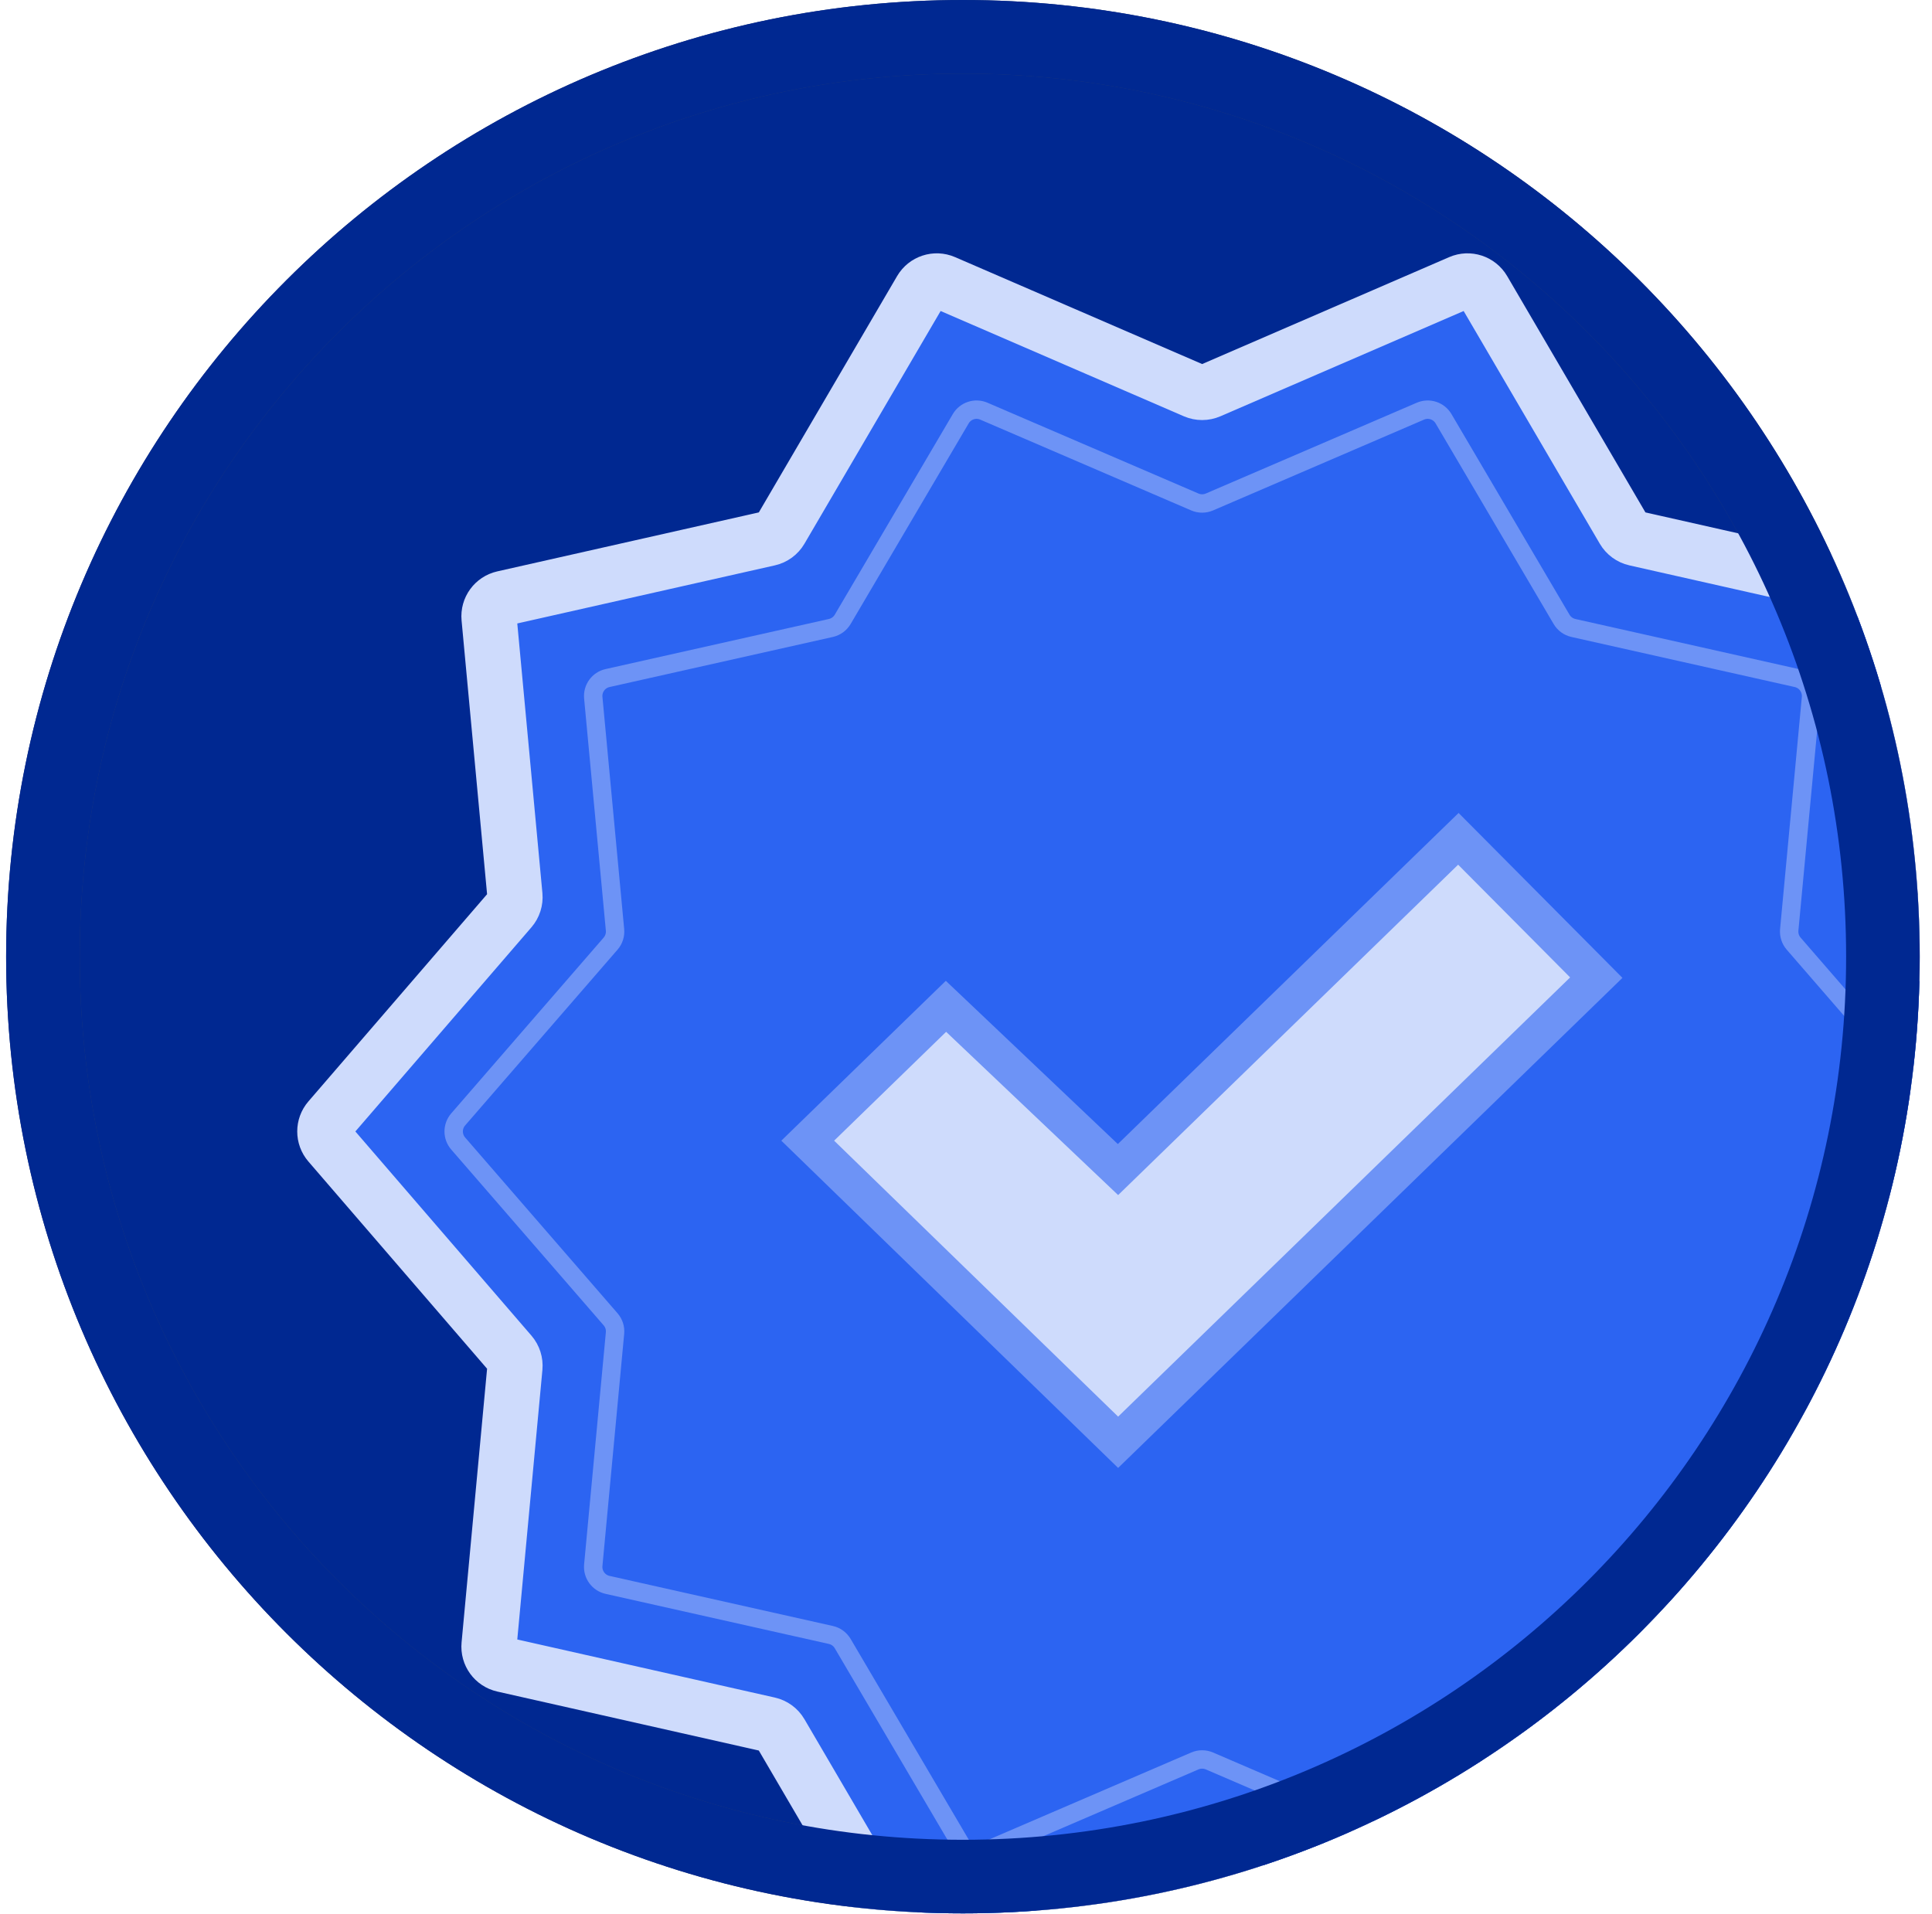
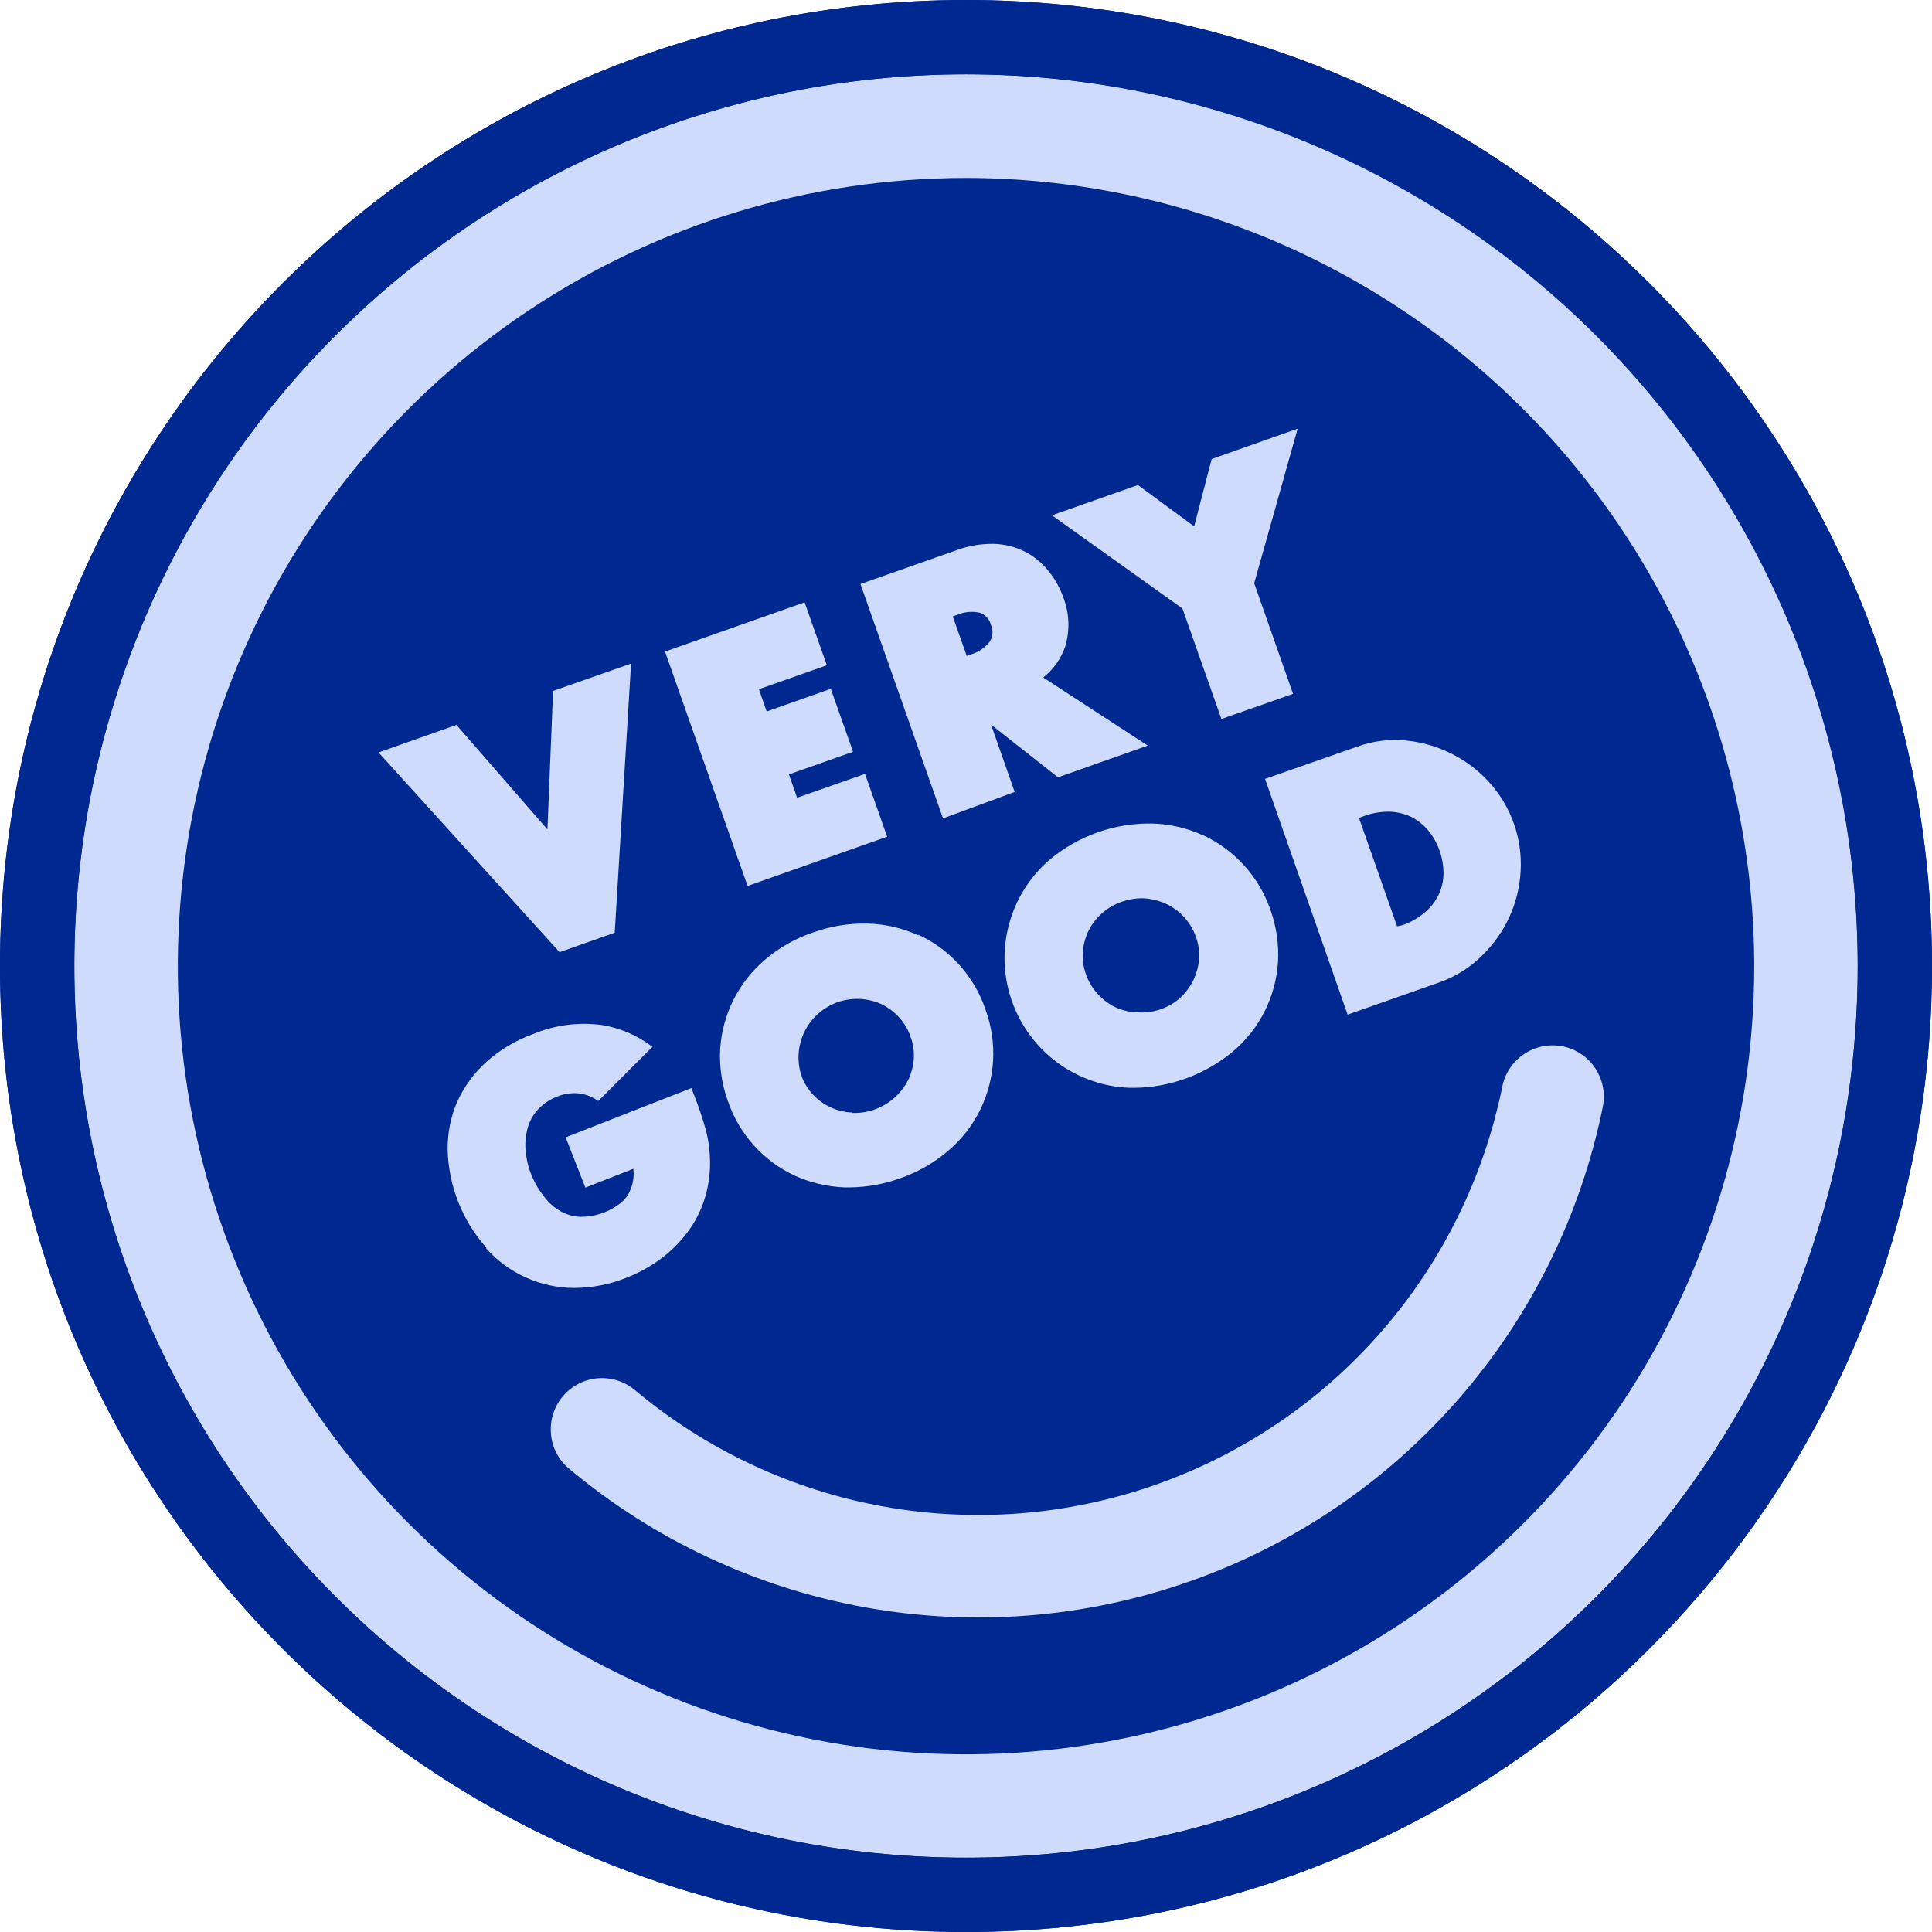
- <svg xmlns="http://www.w3.org/2000/svg" width="105" height="104" viewBox="0 0 105 104" fill="none">
-   <rect x="2.333" y="2" width="100" height="100" rx="50" fill="#002891" stroke="#253B75" stroke-width="4" />
-   <mask id="mask0_73_463" style="mask-type:alpha" maskUnits="userSpaceOnUse" x="0" y="0" width="105" height="104">
-     <rect x="2.333" y="2" width="100" height="100" rx="50" fill="#253B75" stroke="#253B75" stroke-width="4" />
-   </mask>
-   <g mask="url(#mask0_73_463)">
-     <path d="M51.31 107.648C50.846 107.849 50.305 107.672 50.05 107.235L42.425 94.204C42.285 93.964 42.053 93.794 41.782 93.733L27.354 90.479C26.864 90.368 26.532 89.911 26.579 89.411L27.985 74.324C28.01 74.053 27.924 73.784 27.747 73.578L17.896 62.153C17.573 61.778 17.573 61.222 17.896 60.847L27.747 49.422C27.924 49.216 28.01 48.947 27.985 48.676L26.579 33.589C26.532 33.089 26.864 32.632 27.354 32.521L41.782 29.267C42.053 29.206 42.285 29.036 42.425 28.797L50.05 15.765C50.305 15.328 50.846 15.151 51.31 15.352L64.936 21.25C65.19 21.359 65.477 21.359 65.731 21.25L79.357 15.352C79.821 15.151 80.362 15.328 80.617 15.765L88.241 28.797C88.381 29.036 88.614 29.206 88.884 29.267L103.312 32.521C103.803 32.632 104.135 33.089 104.088 33.589L102.682 48.676C102.657 48.947 102.743 49.216 102.92 49.422L112.77 60.847C113.094 61.222 113.094 61.778 112.77 62.153L102.92 73.578C102.743 73.784 102.657 74.053 102.682 74.324L104.088 89.411C104.135 89.911 103.803 90.368 103.312 90.479L88.884 93.733C88.614 93.794 88.381 93.964 88.241 94.204L80.617 107.235C80.362 107.672 79.821 107.849 79.357 107.648L65.731 101.75C65.477 101.641 65.19 101.641 64.936 101.75L51.31 107.648Z" fill="#2C64F2" stroke="#CEDBFC" stroke-width="3" stroke-linejoin="round" />
-     <path d="M53.471 100.651C53.008 100.851 52.469 100.674 52.214 100.24L45.799 89.336C45.658 89.097 45.426 88.927 45.156 88.867L33.02 86.145C32.529 86.035 32.196 85.577 32.243 85.076L33.425 72.459C33.451 72.187 33.364 71.917 33.185 71.71L24.901 62.155C24.575 61.779 24.575 61.221 24.901 60.845L33.185 51.29C33.364 51.083 33.451 50.813 33.425 50.541L32.243 37.924C32.196 37.423 32.529 36.965 33.02 36.855L45.156 34.133C45.426 34.072 45.658 33.903 45.799 33.664L52.214 22.76C52.469 22.326 53.008 22.149 53.471 22.349L64.938 27.285C65.19 27.393 65.476 27.393 65.729 27.285L77.196 22.349C77.659 22.149 78.198 22.326 78.453 22.76L84.868 33.664C85.008 33.903 85.241 34.072 85.511 34.133L97.647 36.855C98.138 36.965 98.471 37.423 98.424 37.924L97.241 50.541C97.216 50.813 97.303 51.083 97.481 51.29L105.765 60.845C106.091 61.221 106.091 61.779 105.765 62.155L97.481 71.71C97.303 71.917 97.216 72.187 97.241 72.459L98.424 85.076C98.471 85.577 98.138 86.035 97.647 86.145L85.511 88.867C85.241 88.927 85.008 89.097 84.868 89.336L78.453 100.24C78.198 100.674 77.659 100.851 77.196 100.651L65.729 95.715C65.476 95.607 65.19 95.607 64.938 95.715L53.471 100.651Z" fill="#2C64F2" stroke="#6D93F6" stroke-linejoin="round" />
-   </g>
-   <path d="M86.03 53.844L86.755 53.139L86.043 52.422L79.956 46.295L79.259 45.594L78.549 46.283L60.76 63.571L52.109 55.359L51.412 54.698L50.723 55.367L44.636 61.283L43.898 62L44.636 62.717L60.071 77.717L60.768 78.394L61.465 77.717L86.03 53.844Z" fill="#CEDBFC" stroke="#6D93F6" stroke-width="2" />
-   <rect x="2.333" y="2" width="100" height="100" rx="50" stroke="#002891" stroke-width="4" />
+ <svg xmlns="http://www.w3.org/2000/svg" width="104" height="104" viewBox="0 0 104 104" fill="none">
+   <rect x="2" y="2" width="100" height="100" rx="50" fill="#002891" stroke="#002891" stroke-width="4" />
+   <path d="M33.091 50.207L33.97 35.719L29.773 37.193L29.469 44.65L24.571 39.022L20.375 40.504L30.121 51.256L33.091 50.207Z" fill="#CEDBFC" />
+   <path d="M47.756 45.04L46.565 41.659L42.908 42.942L42.468 41.687L45.92 40.468L44.722 37.08L41.27 38.299L40.852 37.101L44.51 35.811L43.312 32.423L35.798 35.074L40.242 47.691L47.756 45.04Z" fill="#CEDBFC" />
+   <path d="M54.619 42.63L53.35 39.008L56.951 41.843L61.785 40.135L56.157 36.47C56.705 36.039 57.116 35.458 57.341 34.797C57.606 33.914 57.564 32.967 57.22 32.111C57.033 31.595 56.757 31.115 56.405 30.693C56.06 30.271 55.63 29.925 55.143 29.68C54.624 29.425 54.056 29.287 53.478 29.276C52.801 29.266 52.128 29.381 51.493 29.616L46.319 31.438L50.763 44.054L54.619 42.63ZM52.74 32.983C52.887 33.033 53.019 33.119 53.124 33.233C53.229 33.347 53.304 33.485 53.343 33.635C53.408 33.777 53.436 33.933 53.426 34.089C53.416 34.244 53.368 34.395 53.286 34.528C53.022 34.874 52.65 35.123 52.23 35.237L52.039 35.308L51.287 33.181L51.479 33.117C51.873 32.936 52.316 32.888 52.74 32.983Z" fill="#CEDBFC" />
+   <path d="M65.749 38.704L69.605 37.35L67.513 31.396L69.853 23.075L65.224 24.712L64.281 28.334L61.255 26.109L56.626 27.739L63.651 32.757L65.749 38.704Z" fill="#CEDBFC" />
+   <path d="M49.435 50.349C48.584 49.96 47.663 49.745 46.728 49.718C45.722 49.691 44.719 49.852 43.772 50.193C42.812 50.515 41.923 51.02 41.157 51.682C40.461 52.277 39.891 53.006 39.481 53.825C39.071 54.645 38.828 55.538 38.768 56.452C38.714 57.4 38.852 58.35 39.172 59.245C39.475 60.141 39.957 60.965 40.59 61.669C41.201 62.344 41.941 62.891 42.766 63.278C43.613 63.665 44.528 63.882 45.459 63.916H45.757C46.671 63.907 47.577 63.745 48.436 63.434C49.392 63.107 50.277 62.602 51.044 61.945C51.749 61.347 52.326 60.614 52.74 59.788C53.154 58.962 53.397 58.061 53.454 57.139C53.516 56.191 53.378 55.239 53.05 54.347C52.753 53.463 52.278 52.65 51.656 51.956C51.033 51.263 50.275 50.704 49.428 50.314L49.435 50.349ZM45.891 59.889C45.083 59.861 44.319 59.514 43.765 58.925C43.479 58.621 43.261 58.258 43.127 57.862C42.946 57.283 42.937 56.664 43.099 56.079C43.261 55.495 43.588 54.969 44.042 54.566C44.495 54.163 45.055 53.899 45.655 53.806C46.255 53.713 46.868 53.795 47.422 54.042C47.786 54.214 48.114 54.455 48.386 54.751C48.67 55.056 48.885 55.419 49.017 55.814C49.163 56.203 49.221 56.619 49.187 57.033C49.154 57.43 49.046 57.817 48.868 58.174C48.583 58.717 48.15 59.167 47.62 59.475C47.089 59.782 46.483 59.933 45.87 59.911L45.891 59.889Z" fill="#CEDBFC" />
+   <path d="M64.748 44.962C63.903 44.576 62.99 44.362 62.062 44.331C60.029 44.285 58.048 44.98 56.491 46.287C55.429 47.206 54.669 48.423 54.308 49.78C53.948 51.137 54.005 52.571 54.472 53.895C54.939 55.219 55.793 56.372 56.925 57.204C58.056 58.035 59.411 58.507 60.814 58.557H61.091C63.026 58.527 64.892 57.834 66.378 56.593C67.085 55.995 67.663 55.261 68.078 54.434C68.494 53.607 68.737 52.704 68.795 51.781C68.849 50.832 68.712 49.882 68.391 48.988C68.089 48.108 67.613 47.298 66.991 46.606C66.368 45.914 65.613 45.355 64.769 44.962H64.748ZM61.204 54.495C60.807 54.482 60.417 54.391 60.056 54.226C59.694 54.053 59.37 53.812 59.099 53.517C58.816 53.21 58.599 52.848 58.461 52.454C58.315 52.063 58.257 51.644 58.291 51.228C58.324 50.831 58.43 50.445 58.603 50.087C58.976 49.36 59.616 48.806 60.389 48.541C60.775 48.404 61.184 48.341 61.594 48.357C62.001 48.384 62.4 48.485 62.77 48.655C63.135 48.826 63.463 49.066 63.734 49.364C64.018 49.67 64.236 50.032 64.372 50.427C64.519 50.818 64.577 51.237 64.543 51.653C64.509 52.05 64.401 52.437 64.224 52.794C64.043 53.144 63.803 53.461 63.515 53.73C63.203 54 62.842 54.207 62.452 54.339C62.057 54.47 61.64 54.523 61.225 54.495H61.204Z" fill="#CEDBFC" />
+   <path d="M72.542 54.617L77.504 52.873C78.352 52.572 79.124 52.088 79.765 51.455C80.383 50.858 80.885 50.152 81.246 49.371C81.602 48.592 81.809 47.753 81.856 46.898C81.906 46.026 81.782 45.154 81.491 44.331C81.2 43.509 80.748 42.752 80.162 42.106C79.585 41.471 78.895 40.95 78.127 40.568C77.36 40.185 76.529 39.945 75.675 39.859C74.789 39.775 73.896 39.889 73.059 40.192L68.098 41.929L72.542 54.617ZM75.207 49.867L73.152 44.027L73.463 43.914C73.898 43.761 74.357 43.686 74.817 43.694C75.212 43.709 75.6 43.803 75.959 43.97C76.303 44.144 76.609 44.385 76.859 44.679C77.135 45.005 77.349 45.38 77.49 45.785C77.634 46.19 77.706 46.617 77.702 47.047C77.698 47.429 77.61 47.806 77.447 48.152C77.278 48.508 77.036 48.824 76.738 49.081C76.385 49.391 75.976 49.632 75.533 49.789L75.207 49.867Z" fill="#CEDBFC" />
+   <path d="M52.001 4C42.508 4 33.227 6.816 25.334 12.09C17.44 17.364 11.288 24.861 7.655 33.632C4.022 42.403 3.071 52.054 4.923 61.365C6.775 70.676 11.347 79.229 18.06 85.942C24.773 92.654 33.326 97.226 42.637 99.078C51.948 100.93 61.599 99.98 70.37 96.347C79.141 92.714 86.637 86.561 91.912 78.668C97.186 70.774 100.001 61.494 100.001 52.001C99.986 39.275 94.924 27.074 85.925 18.076C76.927 9.077 64.727 4.016 52.001 4ZM94.43 52.001C94.431 60.392 91.944 68.596 87.283 75.575C82.621 82.553 75.995 87.992 68.243 91.205C60.49 94.417 51.959 95.258 43.728 93.622C35.497 91.986 27.936 87.945 22.002 82.012C16.067 76.078 12.026 68.518 10.388 60.288C8.75 52.057 9.59 43.526 12.801 35.772C16.012 28.019 21.451 21.392 28.428 16.73C35.406 12.067 43.609 9.579 52.001 9.579C63.252 9.59 74.038 14.065 81.993 22.021C89.948 29.977 94.42 40.764 94.43 52.015V52.001Z" fill="#CEDBFC" />
+   <path d="M80.87 58.486C79.88 63.375 77.636 67.923 74.358 71.683C71.081 75.444 66.882 78.287 62.174 79.936C57.465 81.584 52.41 81.98 47.502 81.085C42.595 80.19 38.004 78.035 34.181 74.831C33.763 74.479 33.249 74.259 32.706 74.199C32.163 74.139 31.614 74.242 31.129 74.495C30.644 74.748 30.246 75.14 29.984 75.62C29.722 76.1 29.609 76.647 29.659 77.191C29.688 77.553 29.79 77.905 29.958 78.226C30.126 78.548 30.357 78.832 30.637 79.062C35.194 82.88 40.664 85.447 46.512 86.513C52.36 87.579 58.385 87.107 63.995 85.143C69.606 83.179 74.609 79.79 78.516 75.31C82.422 70.829 85.097 65.41 86.278 59.585C86.423 58.872 86.281 58.13 85.883 57.521C85.485 56.912 84.863 56.484 84.152 56.331C83.794 56.256 83.426 56.252 83.067 56.319C82.709 56.387 82.367 56.525 82.062 56.725C81.757 56.925 81.494 57.184 81.29 57.486C81.085 57.788 80.942 58.128 80.87 58.486Z" fill="#CEDBFC" />
+   <path d="M26.174 67.204C26.768 67.869 27.495 68.402 28.308 68.768C29.122 69.134 30.002 69.326 30.894 69.331C31.866 69.329 32.828 69.141 33.729 68.778C34.395 68.519 35.022 68.171 35.593 67.743C36.132 67.342 36.609 66.864 37.011 66.326C37.434 65.763 37.753 65.129 37.954 64.454C38.16 63.765 38.249 63.047 38.216 62.328C38.198 61.779 38.113 61.233 37.961 60.705C37.792 60.112 37.593 59.527 37.365 58.954L37.217 58.571L30.448 61.222L31.511 63.93L34.091 62.916C34.156 63.426 34.041 63.943 33.765 64.376C33.629 64.574 33.456 64.743 33.255 64.873C32.67 65.285 31.971 65.506 31.256 65.503C30.886 65.491 30.524 65.391 30.2 65.213C29.857 65.023 29.558 64.765 29.321 64.454C29.026 64.093 28.787 63.689 28.612 63.257C28.426 62.805 28.316 62.326 28.286 61.839C28.26 61.425 28.311 61.009 28.435 60.613C28.551 60.259 28.748 59.936 29.009 59.67C29.285 59.389 29.619 59.172 29.987 59.032C30.434 58.843 30.929 58.796 31.404 58.897C31.693 58.968 31.965 59.093 32.205 59.266L35.119 56.353C34.324 55.74 33.388 55.336 32.397 55.176C31.14 55.008 29.86 55.176 28.69 55.665C27.766 55.999 26.914 56.507 26.181 57.161C25.523 57.757 24.992 58.481 24.621 59.287C24.265 60.105 24.086 60.989 24.097 61.881C24.143 63.83 24.879 65.698 26.174 67.155V67.204Z" fill="#CEDBFC" />
+   <rect x="2" y="2" width="100" height="100" rx="50" stroke="#002891" stroke-width="4" />
</svg>
